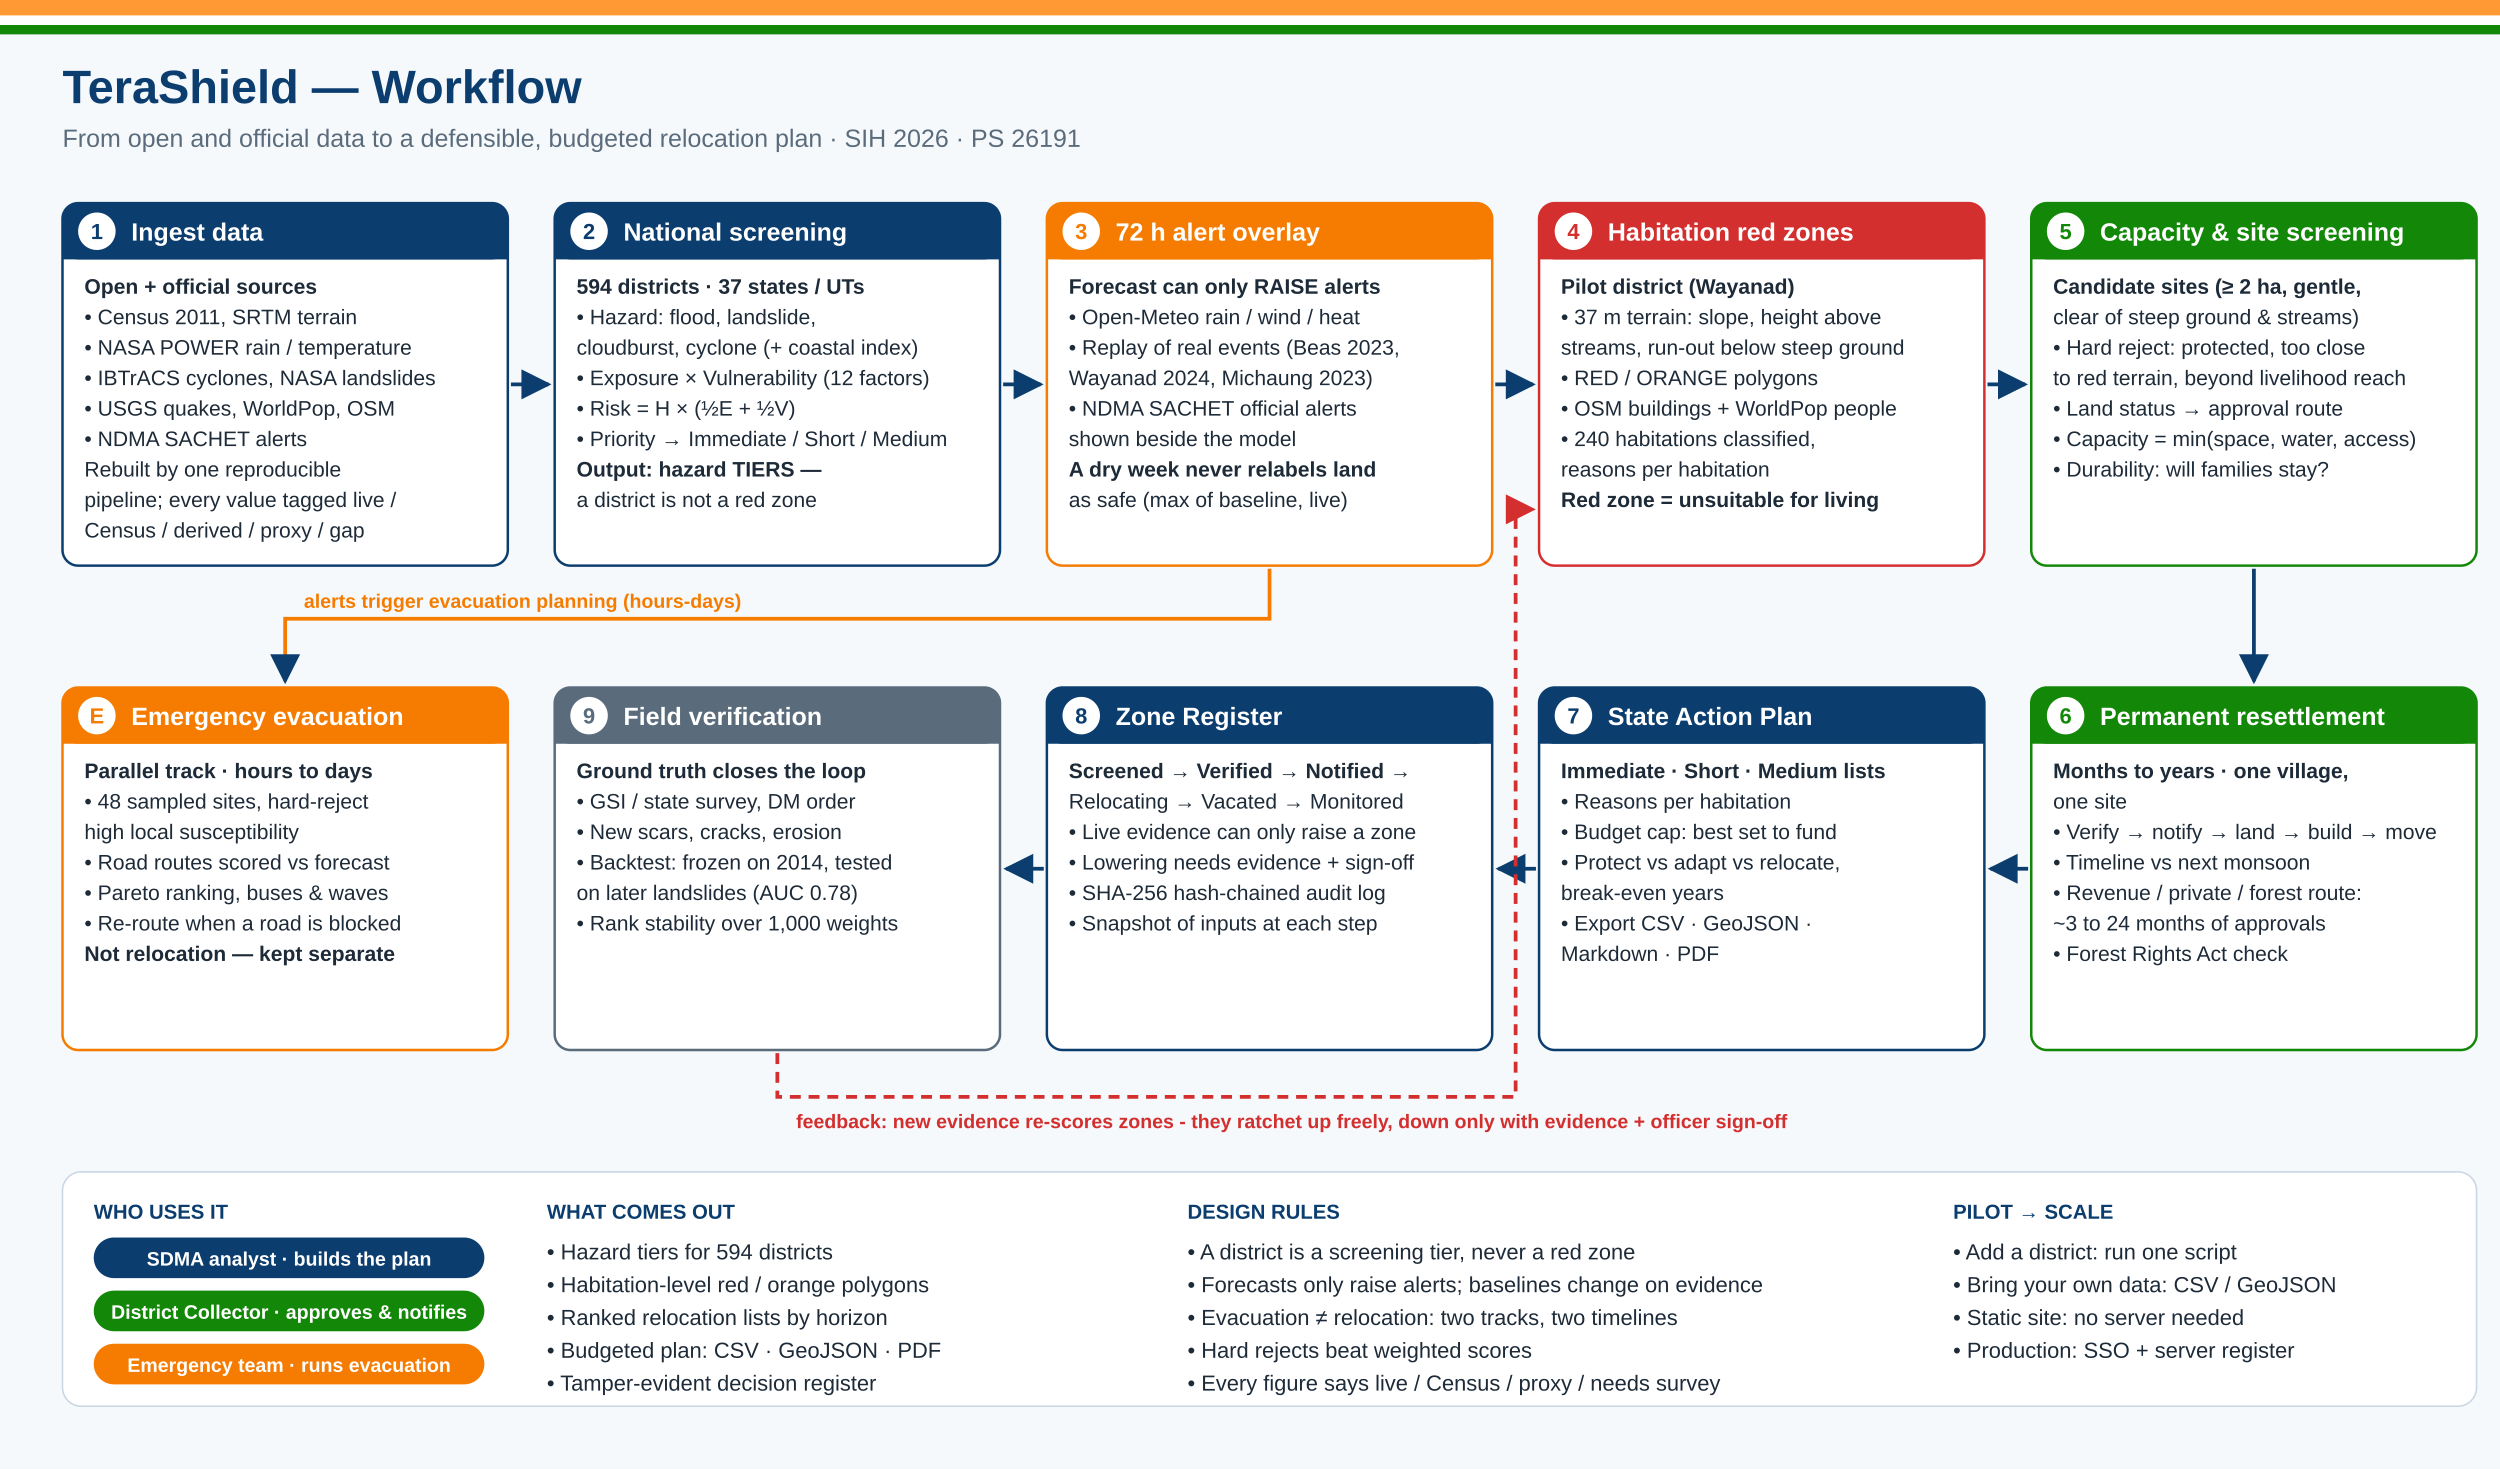
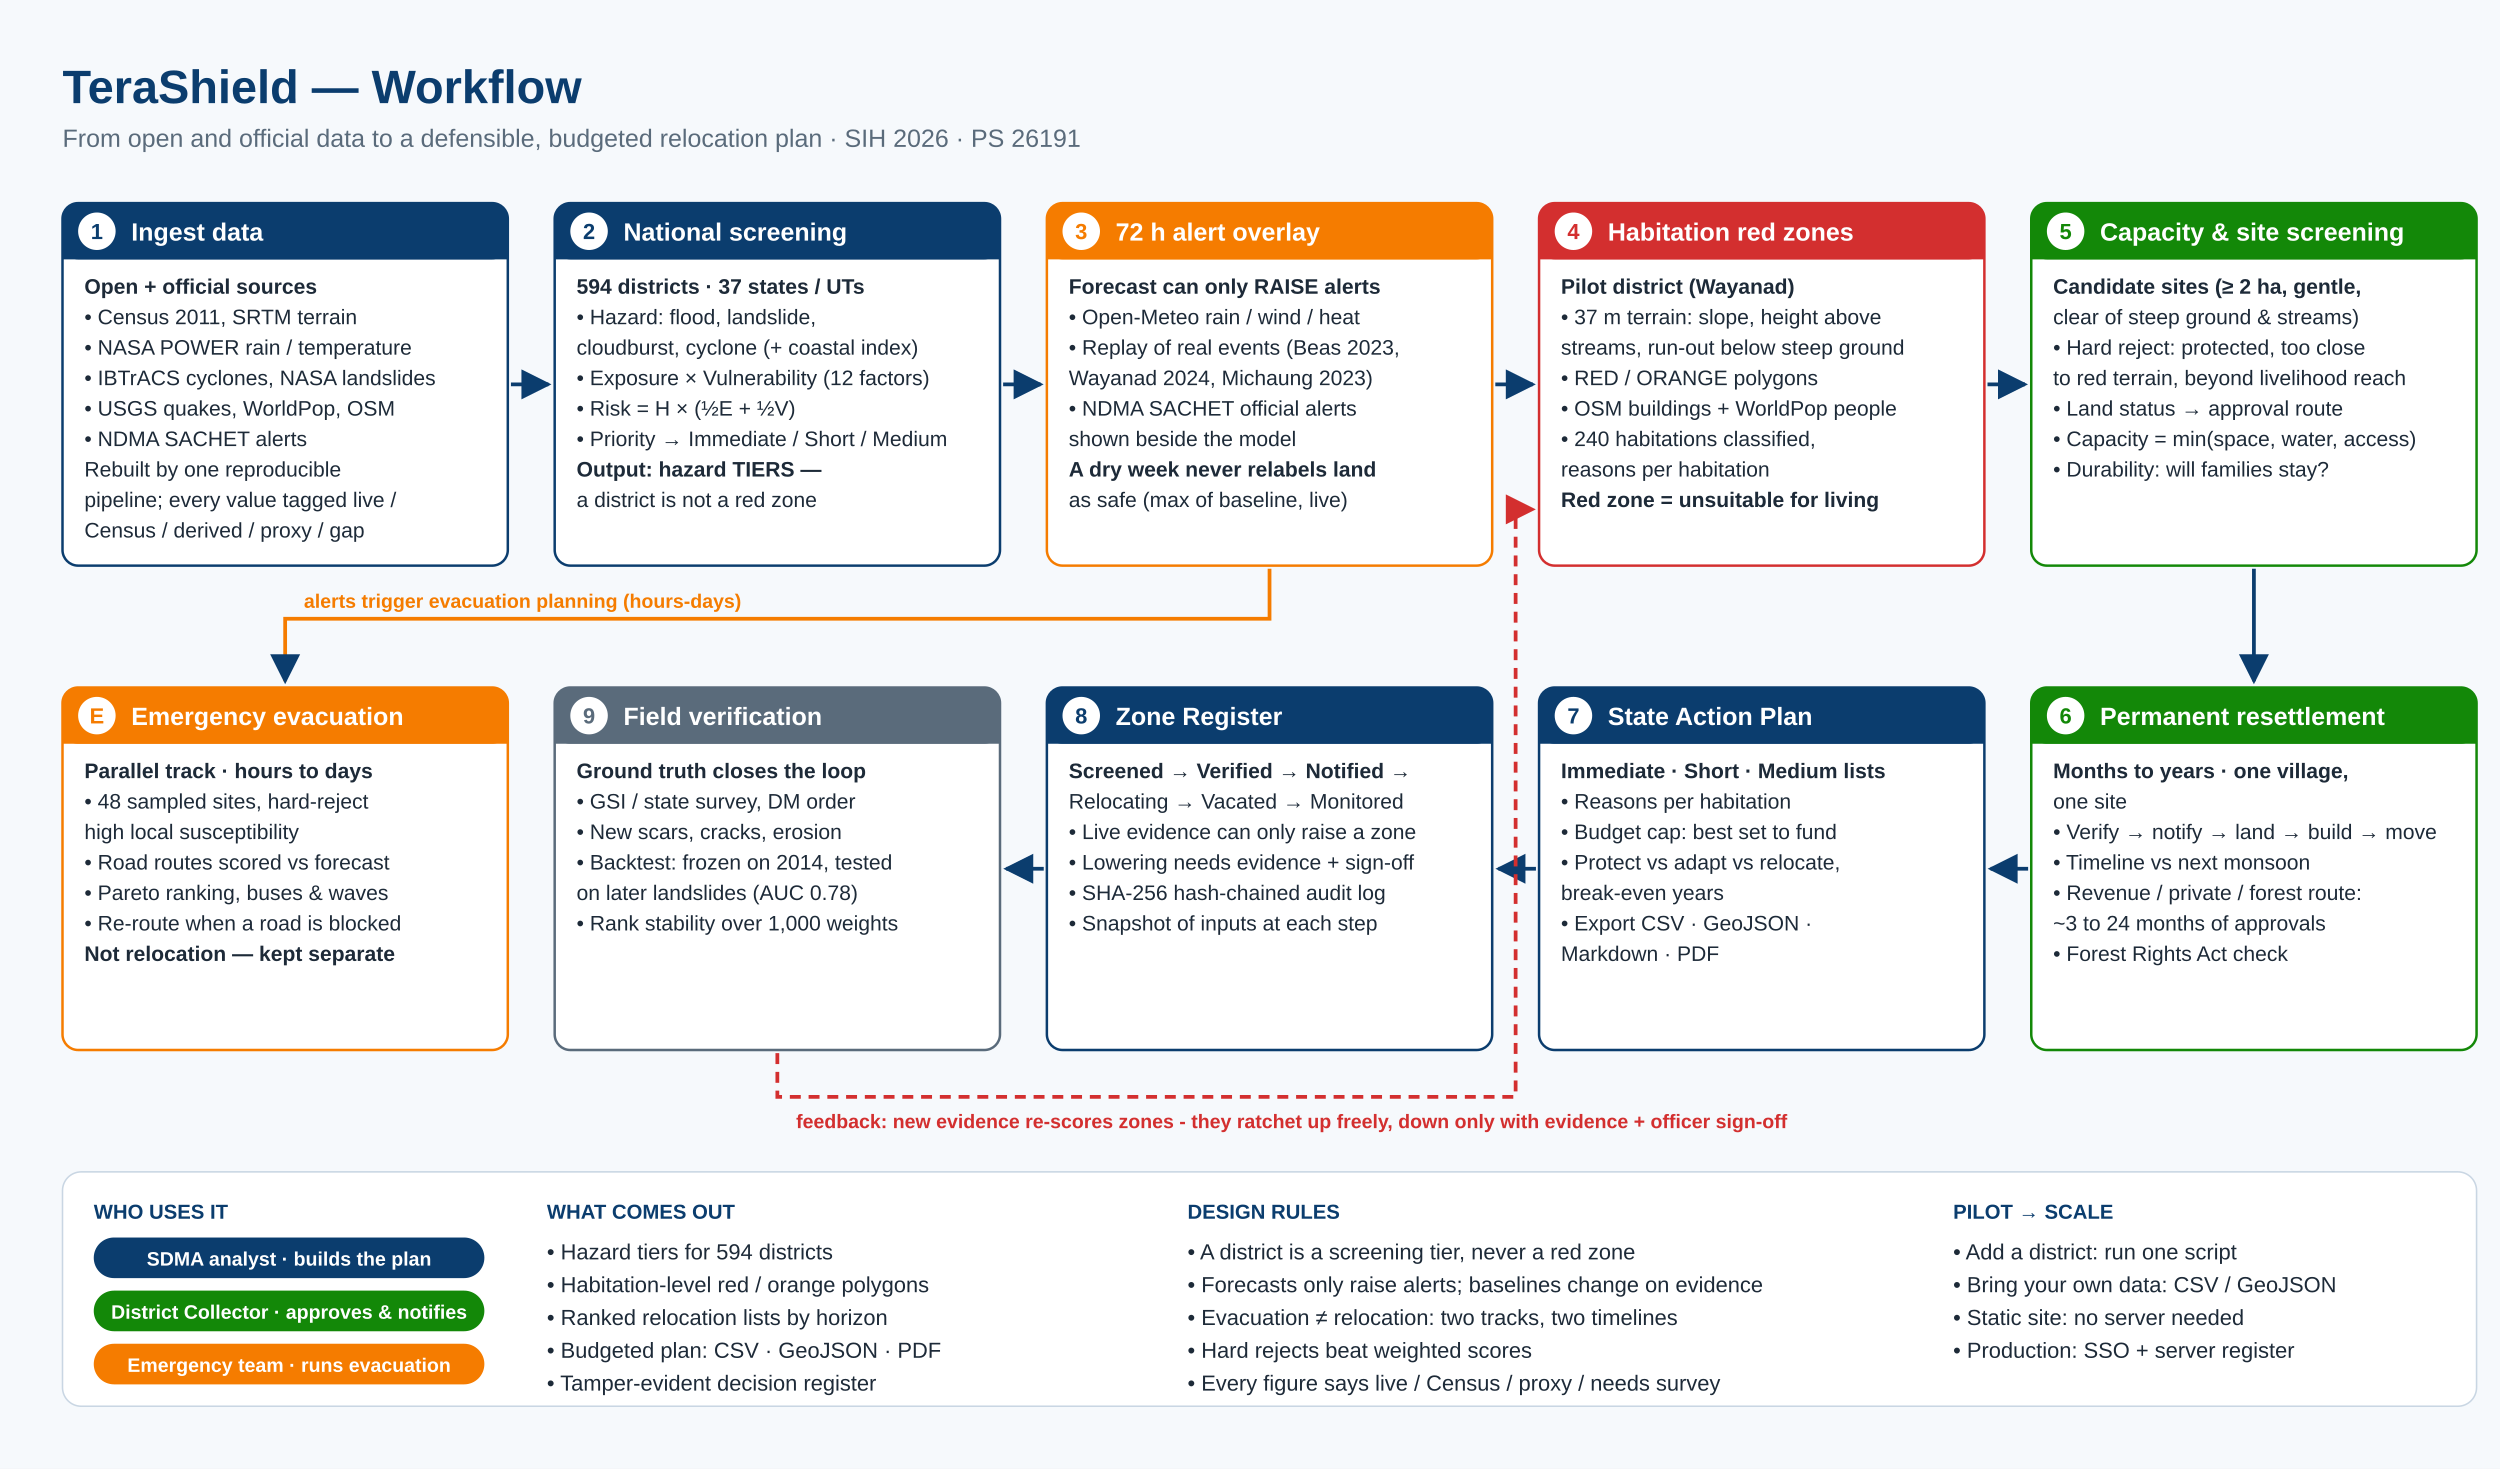
<svg xmlns="http://www.w3.org/2000/svg" width="1600" height="940" viewBox="0 0 1600 940" font-family="Segoe UI, Arial, Helvetica, sans-serif">
  <defs>
    <marker id="a" viewBox="0 0 10 10" refX="9" refY="5" markerWidth="8" markerHeight="8" orient="auto-start-reverse">
      <path d="M0,0 L10,5 L0,10 z" fill="#0b3d6e" />
    </marker>
    <marker id="r" viewBox="0 0 10 10" refX="9" refY="5" markerWidth="8" markerHeight="8" orient="auto-start-reverse">
      <path d="M0,0 L10,5 L0,10 z" fill="#d32f2f" />
    </marker>
    <marker id="g" viewBox="0 0 10 10" refX="9" refY="5" markerWidth="8" markerHeight="8" orient="auto-start-reverse">
      <path d="M0,0 L10,5 L0,10 z" fill="#5a6b7b" />
    </marker>
  </defs>
  <rect width="1600" height="940" fill="#f6f9fc" />
-   <rect width="1600" height="10" fill="#ff9933" />
-   <rect y="10" width="1600" height="6" fill="#ffffff" />
-   <rect y="16" width="1600" height="6" fill="#138808" />
  <text x="40" y="66" font-size="30" font-weight="700" fill="#0b3d6e">TeraShield — Workflow</text>
  <text x="40" y="94" font-size="16" fill="#5a6b7b">From open and official data to a defensible, budgeted relocation plan  ·  SIH 2026 · PS 26191</text>
  <rect x="40" y="130" width="285" height="232" rx="10" fill="#ffffff" stroke="#0b3d6e" stroke-width="1.6" />
  <rect x="40" y="130" width="285" height="36" rx="10" fill="#0b3d6e" />
  <rect x="40" y="152" width="285" height="14" fill="#0b3d6e" />
  <circle cx="62" cy="148" r="12" fill="#fff" />
  <text x="62" y="153" font-size="14" font-weight="800" text-anchor="middle" fill="#0b3d6e">1</text>
  <text x="84" y="154" font-size="16" font-weight="700" fill="#fff">Ingest data</text>
  <text x="54" y="188" font-size="13.5" fill="#1d2a38" font-weight="700">Open + official sources</text>
  <text x="54" y="207.5" font-size="13.5" fill="#1d2a38">• Census 2011, SRTM terrain</text>
  <text x="54" y="227.0" font-size="13.5" fill="#1d2a38">• NASA POWER rain / temperature</text>
  <text x="54" y="246.5" font-size="13.5" fill="#1d2a38">• IBTrACS cyclones, NASA landslides</text>
  <text x="54" y="266.0" font-size="13.5" fill="#1d2a38">• USGS quakes, WorldPop, OSM</text>
  <text x="54" y="285.5" font-size="13.5" fill="#1d2a38">• NDMA SACHET alerts</text>
  <text x="54" y="305.0" font-size="13.5" fill="#1d2a38">Rebuilt by one reproducible</text>
  <text x="54" y="324.5" font-size="13.5" fill="#1d2a38">pipeline; every value tagged live /</text>
  <text x="54" y="344.0" font-size="13.5" fill="#1d2a38">Census / derived / proxy / gap</text>
  <rect x="355" y="130" width="285" height="232" rx="10" fill="#ffffff" stroke="#0b3d6e" stroke-width="1.6" />
  <rect x="355" y="130" width="285" height="36" rx="10" fill="#0b3d6e" />
  <rect x="355" y="152" width="285" height="14" fill="#0b3d6e" />
  <circle cx="377" cy="148" r="12" fill="#fff" />
  <text x="377" y="153" font-size="14" font-weight="800" text-anchor="middle" fill="#0b3d6e">2</text>
  <text x="399" y="154" font-size="16" font-weight="700" fill="#fff">National screening</text>
  <text x="369" y="188" font-size="13.5" fill="#1d2a38" font-weight="700">594 districts · 37 states / UTs</text>
  <text x="369" y="207.5" font-size="13.5" fill="#1d2a38">• Hazard: flood, landslide,</text>
  <text x="369" y="227.0" font-size="13.5" fill="#1d2a38">  cloudburst, cyclone (+ coastal index)</text>
  <text x="369" y="246.5" font-size="13.5" fill="#1d2a38">• Exposure × Vulnerability (12 factors)</text>
  <text x="369" y="266.0" font-size="13.5" fill="#1d2a38">• Risk = H × (½E + ½V)</text>
  <text x="369" y="285.5" font-size="13.5" fill="#1d2a38">• Priority → Immediate / Short / Medium</text>
  <text x="369" y="305.0" font-size="13.5" fill="#1d2a38" font-weight="700">Output: hazard TIERS —</text>
  <text x="369" y="324.5" font-size="13.5" fill="#1d2a38">a district is not a red zone</text>
  <rect x="670" y="130" width="285" height="232" rx="10" fill="#ffffff" stroke="#f57c00" stroke-width="1.6" />
  <rect x="670" y="130" width="285" height="36" rx="10" fill="#f57c00" />
  <rect x="670" y="152" width="285" height="14" fill="#f57c00" />
  <circle cx="692" cy="148" r="12" fill="#fff" />
  <text x="692" y="153" font-size="14" font-weight="800" text-anchor="middle" fill="#f57c00">3</text>
  <text x="714" y="154" font-size="16" font-weight="700" fill="#fff">72 h alert overlay</text>
  <text x="684" y="188" font-size="13.5" fill="#1d2a38" font-weight="700">Forecast can only RAISE alerts</text>
  <text x="684" y="207.5" font-size="13.5" fill="#1d2a38">• Open-Meteo rain / wind / heat</text>
  <text x="684" y="227.0" font-size="13.5" fill="#1d2a38">• Replay of real events (Beas 2023,</text>
  <text x="684" y="246.5" font-size="13.5" fill="#1d2a38">  Wayanad 2024, Michaung 2023)</text>
  <text x="684" y="266.0" font-size="13.5" fill="#1d2a38">• NDMA SACHET official alerts</text>
  <text x="684" y="285.5" font-size="13.5" fill="#1d2a38">  shown beside the model</text>
  <text x="684" y="305.0" font-size="13.5" fill="#1d2a38" font-weight="700">A dry week never relabels land</text>
  <text x="684" y="324.5" font-size="13.5" fill="#1d2a38">as safe (max of baseline, live)</text>
  <rect x="985" y="130" width="285" height="232" rx="10" fill="#ffffff" stroke="#d32f2f" stroke-width="1.6" />
  <rect x="985" y="130" width="285" height="36" rx="10" fill="#d32f2f" />
  <rect x="985" y="152" width="285" height="14" fill="#d32f2f" />
  <circle cx="1007" cy="148" r="12" fill="#fff" />
  <text x="1007" y="153" font-size="14" font-weight="800" text-anchor="middle" fill="#d32f2f">4</text>
  <text x="1029" y="154" font-size="16" font-weight="700" fill="#fff">Habitation red zones</text>
  <text x="999" y="188" font-size="13.5" fill="#1d2a38" font-weight="700">Pilot district (Wayanad)</text>
  <text x="999" y="207.5" font-size="13.5" fill="#1d2a38">• 37 m terrain: slope, height above</text>
  <text x="999" y="227.0" font-size="13.5" fill="#1d2a38">  streams, run-out below steep ground</text>
  <text x="999" y="246.5" font-size="13.5" fill="#1d2a38">• RED / ORANGE polygons</text>
  <text x="999" y="266.0" font-size="13.5" fill="#1d2a38">• OSM buildings + WorldPop people</text>
  <text x="999" y="285.5" font-size="13.5" fill="#1d2a38">• 240 habitations classified,</text>
  <text x="999" y="305.0" font-size="13.5" fill="#1d2a38">  reasons per habitation</text>
  <text x="999" y="324.5" font-size="13.5" fill="#1d2a38" font-weight="700">Red zone = unsuitable for living</text>
  <rect x="1300" y="130" width="285" height="232" rx="10" fill="#ffffff" stroke="#138808" stroke-width="1.6" />
  <rect x="1300" y="130" width="285" height="36" rx="10" fill="#138808" />
  <rect x="1300" y="152" width="285" height="14" fill="#138808" />
  <circle cx="1322" cy="148" r="12" fill="#fff" />
  <text x="1322" y="153" font-size="14" font-weight="800" text-anchor="middle" fill="#138808">5</text>
  <text x="1344" y="154" font-size="16" font-weight="700" fill="#fff">Capacity &amp; site screening</text>
  <text x="1314" y="188" font-size="13.5" fill="#1d2a38" font-weight="700">Candidate sites (≥ 2 ha, gentle,</text>
  <text x="1314" y="207.5" font-size="13.5" fill="#1d2a38">clear of steep ground &amp; streams)</text>
  <text x="1314" y="227.0" font-size="13.5" fill="#1d2a38">• Hard reject: protected, too close</text>
  <text x="1314" y="246.5" font-size="13.5" fill="#1d2a38">  to red terrain, beyond livelihood reach</text>
  <text x="1314" y="266.0" font-size="13.5" fill="#1d2a38">• Land status → approval route</text>
  <text x="1314" y="285.5" font-size="13.5" fill="#1d2a38">• Capacity = min(space, water, access)</text>
  <text x="1314" y="305.0" font-size="13.5" fill="#1d2a38">• Durability: will families stay?</text>
  <rect x="1300" y="440" width="285" height="232" rx="10" fill="#ffffff" stroke="#138808" stroke-width="1.6" />
  <rect x="1300" y="440" width="285" height="36" rx="10" fill="#138808" />
  <rect x="1300" y="462" width="285" height="14" fill="#138808" />
  <circle cx="1322" cy="458" r="12" fill="#fff" />
  <text x="1322" y="463" font-size="14" font-weight="800" text-anchor="middle" fill="#138808">6</text>
  <text x="1344" y="464" font-size="16" font-weight="700" fill="#fff">Permanent resettlement</text>
  <text x="1314" y="498" font-size="13.5" fill="#1d2a38" font-weight="700">Months to years · one village,</text>
  <text x="1314" y="517.5" font-size="13.5" fill="#1d2a38">one site</text>
  <text x="1314" y="537.0" font-size="13.5" fill="#1d2a38">• Verify → notify → land → build → move</text>
  <text x="1314" y="556.5" font-size="13.5" fill="#1d2a38">• Timeline vs next monsoon</text>
  <text x="1314" y="576.0" font-size="13.5" fill="#1d2a38">• Revenue / private / forest route:</text>
  <text x="1314" y="595.5" font-size="13.5" fill="#1d2a38">  ~3 to 24 months of approvals</text>
  <text x="1314" y="615.0" font-size="13.5" fill="#1d2a38">• Forest Rights Act check</text>
  <rect x="985" y="440" width="285" height="232" rx="10" fill="#ffffff" stroke="#0b3d6e" stroke-width="1.6" />
  <rect x="985" y="440" width="285" height="36" rx="10" fill="#0b3d6e" />
  <rect x="985" y="462" width="285" height="14" fill="#0b3d6e" />
  <circle cx="1007" cy="458" r="12" fill="#fff" />
  <text x="1007" y="463" font-size="14" font-weight="800" text-anchor="middle" fill="#0b3d6e">7</text>
  <text x="1029" y="464" font-size="16" font-weight="700" fill="#fff">State Action Plan</text>
  <text x="999" y="498" font-size="13.5" fill="#1d2a38" font-weight="700">Immediate · Short · Medium lists</text>
  <text x="999" y="517.5" font-size="13.5" fill="#1d2a38">• Reasons per habitation</text>
  <text x="999" y="537.0" font-size="13.5" fill="#1d2a38">• Budget cap: best set to fund</text>
  <text x="999" y="556.5" font-size="13.5" fill="#1d2a38">• Protect vs adapt vs relocate,</text>
  <text x="999" y="576.0" font-size="13.5" fill="#1d2a38">  break-even years</text>
  <text x="999" y="595.5" font-size="13.5" fill="#1d2a38">• Export CSV · GeoJSON ·</text>
  <text x="999" y="615.0" font-size="13.5" fill="#1d2a38">  Markdown · PDF</text>
  <rect x="670" y="440" width="285" height="232" rx="10" fill="#ffffff" stroke="#0b3d6e" stroke-width="1.6" />
  <rect x="670" y="440" width="285" height="36" rx="10" fill="#0b3d6e" />
  <rect x="670" y="462" width="285" height="14" fill="#0b3d6e" />
  <circle cx="692" cy="458" r="12" fill="#fff" />
  <text x="692" y="463" font-size="14" font-weight="800" text-anchor="middle" fill="#0b3d6e">8</text>
  <text x="714" y="464" font-size="16" font-weight="700" fill="#fff">Zone Register</text>
  <text x="684" y="498" font-size="13.5" fill="#1d2a38" font-weight="700">Screened → Verified → Notified →</text>
  <text x="684" y="517.5" font-size="13.5" fill="#1d2a38">Relocating → Vacated → Monitored</text>
  <text x="684" y="537.0" font-size="13.5" fill="#1d2a38">• Live evidence can only raise a zone</text>
  <text x="684" y="556.5" font-size="13.5" fill="#1d2a38">• Lowering needs evidence + sign-off</text>
  <text x="684" y="576.0" font-size="13.5" fill="#1d2a38">• SHA-256 hash-chained audit log</text>
  <text x="684" y="595.5" font-size="13.5" fill="#1d2a38">• Snapshot of inputs at each step</text>
  <rect x="355" y="440" width="285" height="232" rx="10" fill="#ffffff" stroke="#5a6b7b" stroke-width="1.6" />
  <rect x="355" y="440" width="285" height="36" rx="10" fill="#5a6b7b" />
  <rect x="355" y="462" width="285" height="14" fill="#5a6b7b" />
  <circle cx="377" cy="458" r="12" fill="#fff" />
  <text x="377" y="463" font-size="14" font-weight="800" text-anchor="middle" fill="#5a6b7b">9</text>
  <text x="399" y="464" font-size="16" font-weight="700" fill="#fff">Field verification</text>
  <text x="369" y="498" font-size="13.5" fill="#1d2a38" font-weight="700">Ground truth closes the loop</text>
  <text x="369" y="517.5" font-size="13.5" fill="#1d2a38">• GSI / state survey, DM order</text>
  <text x="369" y="537.0" font-size="13.5" fill="#1d2a38">• New scars, cracks, erosion</text>
  <text x="369" y="556.5" font-size="13.5" fill="#1d2a38">• Backtest: frozen on 2014, tested</text>
  <text x="369" y="576.0" font-size="13.5" fill="#1d2a38">  on later landslides (AUC 0.78)</text>
  <text x="369" y="595.5" font-size="13.5" fill="#1d2a38">• Rank stability over 1,000 weights</text>
  <rect x="40" y="440" width="285" height="232" rx="10" fill="#ffffff" stroke="#f57c00" stroke-width="1.6" />
  <rect x="40" y="440" width="285" height="36" rx="10" fill="#f57c00" />
  <rect x="40" y="462" width="285" height="14" fill="#f57c00" />
  <circle cx="62" cy="458" r="12" fill="#fff" />
  <text x="62" y="463" font-size="14" font-weight="800" text-anchor="middle" fill="#f57c00">E</text>
  <text x="84" y="464" font-size="16" font-weight="700" fill="#fff">Emergency evacuation</text>
  <text x="54" y="498" font-size="13.5" fill="#1d2a38" font-weight="700">Parallel track · hours to days</text>
  <text x="54" y="517.5" font-size="13.5" fill="#1d2a38">• 48 sampled sites, hard-reject</text>
  <text x="54" y="537.0" font-size="13.5" fill="#1d2a38">  high local susceptibility</text>
  <text x="54" y="556.5" font-size="13.5" fill="#1d2a38">• Road routes scored vs forecast</text>
  <text x="54" y="576.0" font-size="13.5" fill="#1d2a38">• Pareto ranking, buses &amp; waves</text>
  <text x="54" y="595.5" font-size="13.5" fill="#1d2a38">• Re-route when a road is blocked</text>
  <text x="54" y="615.0" font-size="13.5" fill="#1d2a38" font-weight="700">Not relocation — kept separate</text>
  <path d="M327,246.0 L351,246.0" fill="none" stroke="#0b3d6e" stroke-width="2.4" marker-end="url(#a)" />
  <path d="M642,246.0 L666,246.0" fill="none" stroke="#0b3d6e" stroke-width="2.4" marker-end="url(#a)" />
  <path d="M957,246.0 L981,246.0" fill="none" stroke="#0b3d6e" stroke-width="2.4" marker-end="url(#a)" />
  <path d="M1272,246.0 L1296,246.0" fill="none" stroke="#0b3d6e" stroke-width="2.4" marker-end="url(#a)" />
  <path d="M1442.5,364 L1442.5,436" fill="none" stroke="#0b3d6e" stroke-width="2.4" marker-end="url(#a)" />
  <path d="M1298,556.0 L1274,556.0" fill="none" stroke="#0b3d6e" stroke-width="2.4" marker-end="url(#a)" />
  <path d="M983,556.0 L959,556.0" fill="none" stroke="#0b3d6e" stroke-width="2.4" marker-end="url(#a)" />
  <path d="M668,556.0 L644,556.0" fill="none" stroke="#0b3d6e" stroke-width="2.4" marker-end="url(#a)" />
  <path d="M812.5,364 L812.5,396 L182.5,396 L182.5,436" fill="none" stroke="#f57c00" stroke-width="2.4" marker-end="url(#a)" />
  <text x="194.5" y="389" font-size="12.5" fill="#f57c00" text-anchor="start" font-weight="700">alerts trigger evacuation planning (hours-days)</text>
  <path d="M497.5,674 L497.5,702 L970,702 L970,326 L981,326" fill="none" stroke="#d32f2f" stroke-width="2.4" stroke-dasharray="7 5" marker-end="url(#r)" />
  <text x="509.5" y="722" font-size="12.5" fill="#d32f2f" text-anchor="start" font-weight="700">feedback: new evidence re-scores zones - they ratchet up freely, down only with evidence + officer sign-off</text>
  <rect x="40" y="750" width="1545" height="150" rx="12" fill="#ffffff" stroke="#c9d6e3" />
  <text x="60" y="780" font-size="13" fill="#0b3d6e" text-anchor="start" font-weight="800">WHO USES IT</text>
  <rect x="60" y="792" width="250" height="26" rx="13" fill="#0b3d6e" />
  <text x="185.0" y="810" font-size="12.5" font-weight="700" text-anchor="middle" fill="#fff">SDMA analyst · builds the plan</text>
  <rect x="60" y="826" width="250" height="26" rx="13" fill="#138808" />
  <text x="185.0" y="844" font-size="12.5" font-weight="700" text-anchor="middle" fill="#fff">District Collector · approves &amp; notifies</text>
  <rect x="60" y="860" width="250" height="26" rx="13" fill="#f57c00" />
  <text x="185.0" y="878" font-size="12.5" font-weight="700" text-anchor="middle" fill="#fff">Emergency team · runs evacuation</text>
  <text x="350" y="780" font-size="13" fill="#0b3d6e" text-anchor="start" font-weight="800">WHAT COMES OUT</text>
  <text x="350" y="806" font-size="14" fill="#1d2a38" text-anchor="start" font-weight="400">• Hazard tiers for 594 districts</text>
  <text x="350" y="827" font-size="14" fill="#1d2a38" text-anchor="start" font-weight="400">• Habitation-level red / orange polygons</text>
  <text x="350" y="848" font-size="14" fill="#1d2a38" text-anchor="start" font-weight="400">• Ranked relocation lists by horizon</text>
  <text x="350" y="869" font-size="14" fill="#1d2a38" text-anchor="start" font-weight="400">• Budgeted plan: CSV · GeoJSON · PDF</text>
  <text x="350" y="890" font-size="14" fill="#1d2a38" text-anchor="start" font-weight="400">• Tamper-evident decision register</text>
  <text x="760" y="780" font-size="13" fill="#0b3d6e" text-anchor="start" font-weight="800">DESIGN RULES</text>
  <text x="760" y="806" font-size="14" fill="#1d2a38" text-anchor="start" font-weight="400">• A district is a screening tier, never a red zone</text>
  <text x="760" y="827" font-size="14" fill="#1d2a38" text-anchor="start" font-weight="400">• Forecasts only raise alerts; baselines change on evidence</text>
  <text x="760" y="848" font-size="14" fill="#1d2a38" text-anchor="start" font-weight="400">• Evacuation ≠ relocation: two tracks, two timelines</text>
  <text x="760" y="869" font-size="14" fill="#1d2a38" text-anchor="start" font-weight="400">• Hard rejects beat weighted scores</text>
  <text x="760" y="890" font-size="14" fill="#1d2a38" text-anchor="start" font-weight="400">• Every figure says live / Census / proxy / needs survey</text>
  <text x="1250" y="780" font-size="13" fill="#0b3d6e" text-anchor="start" font-weight="800">PILOT → SCALE</text>
  <text x="1250" y="806" font-size="14" fill="#1d2a38" text-anchor="start" font-weight="400">• Add a district: run one script</text>
  <text x="1250" y="827" font-size="14" fill="#1d2a38" text-anchor="start" font-weight="400">• Bring your own data: CSV / GeoJSON</text>
  <text x="1250" y="848" font-size="14" fill="#1d2a38" text-anchor="start" font-weight="400">• Static site: no server needed</text>
  <text x="1250" y="869" font-size="14" fill="#1d2a38" text-anchor="start" font-weight="400">• Production: SSO + server register</text>
</svg>
